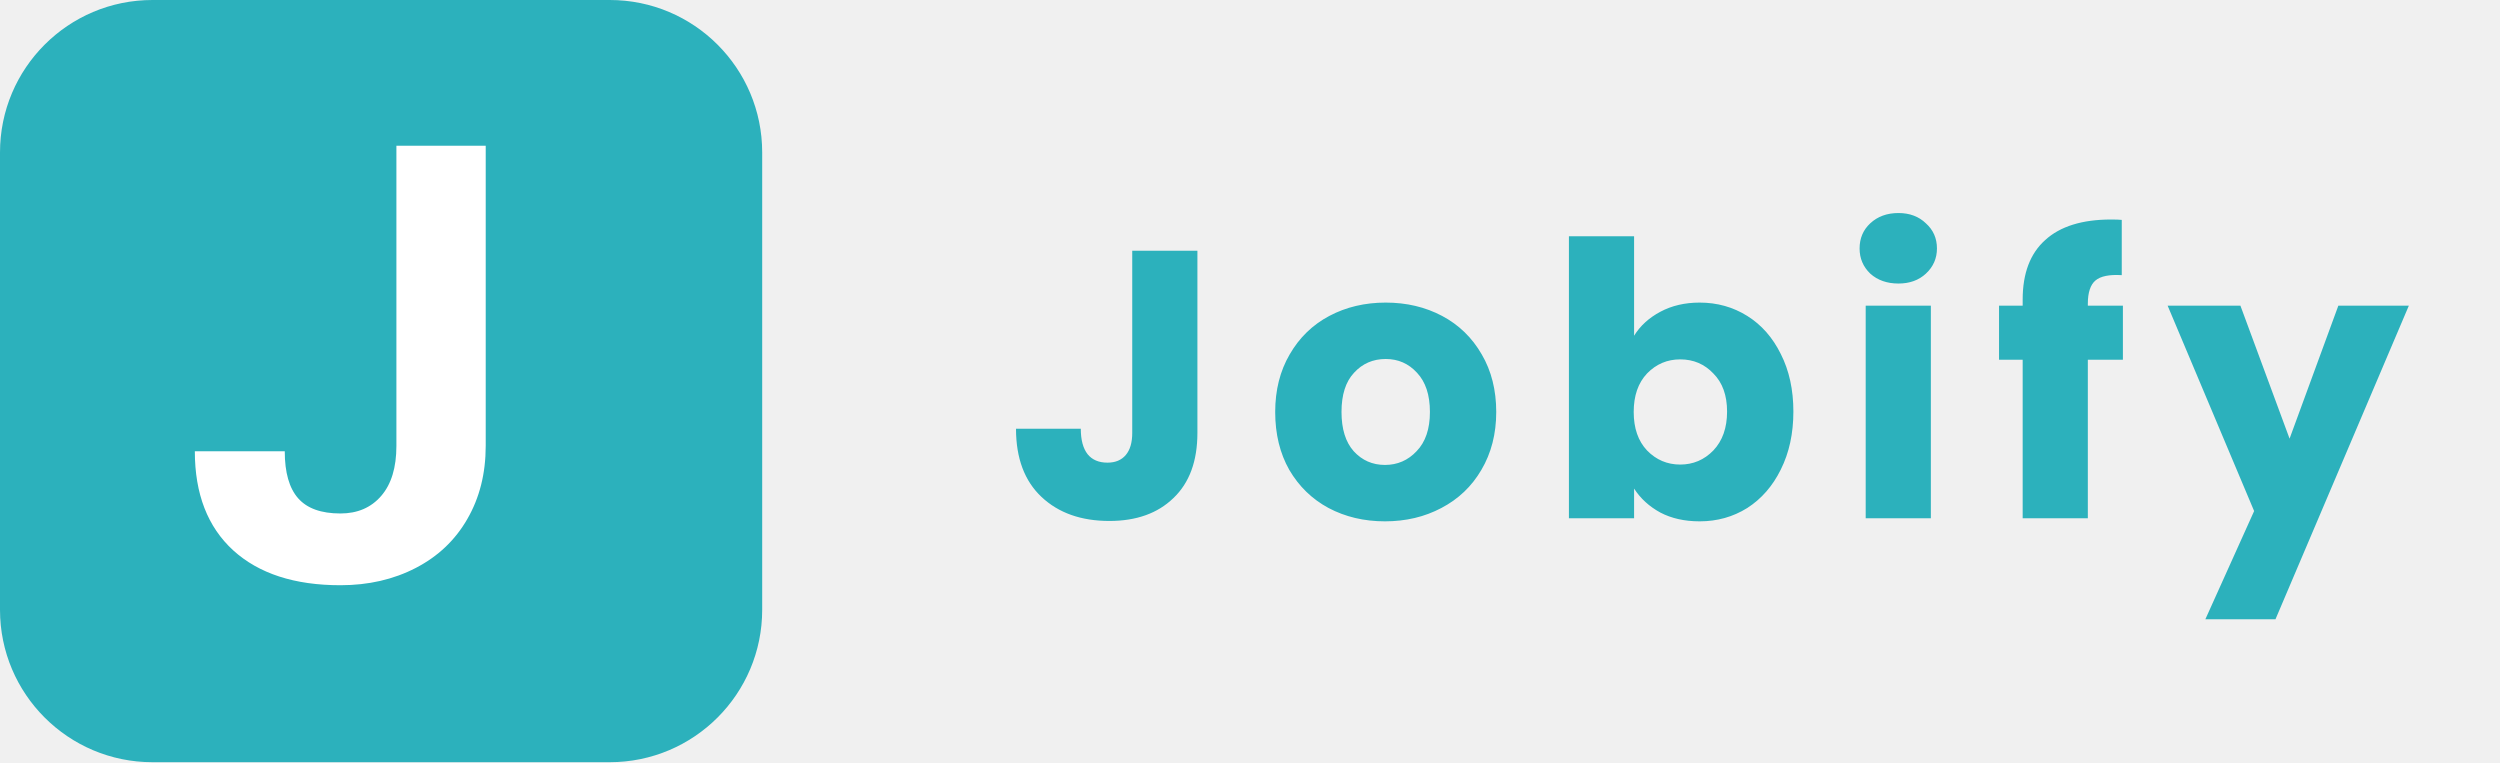
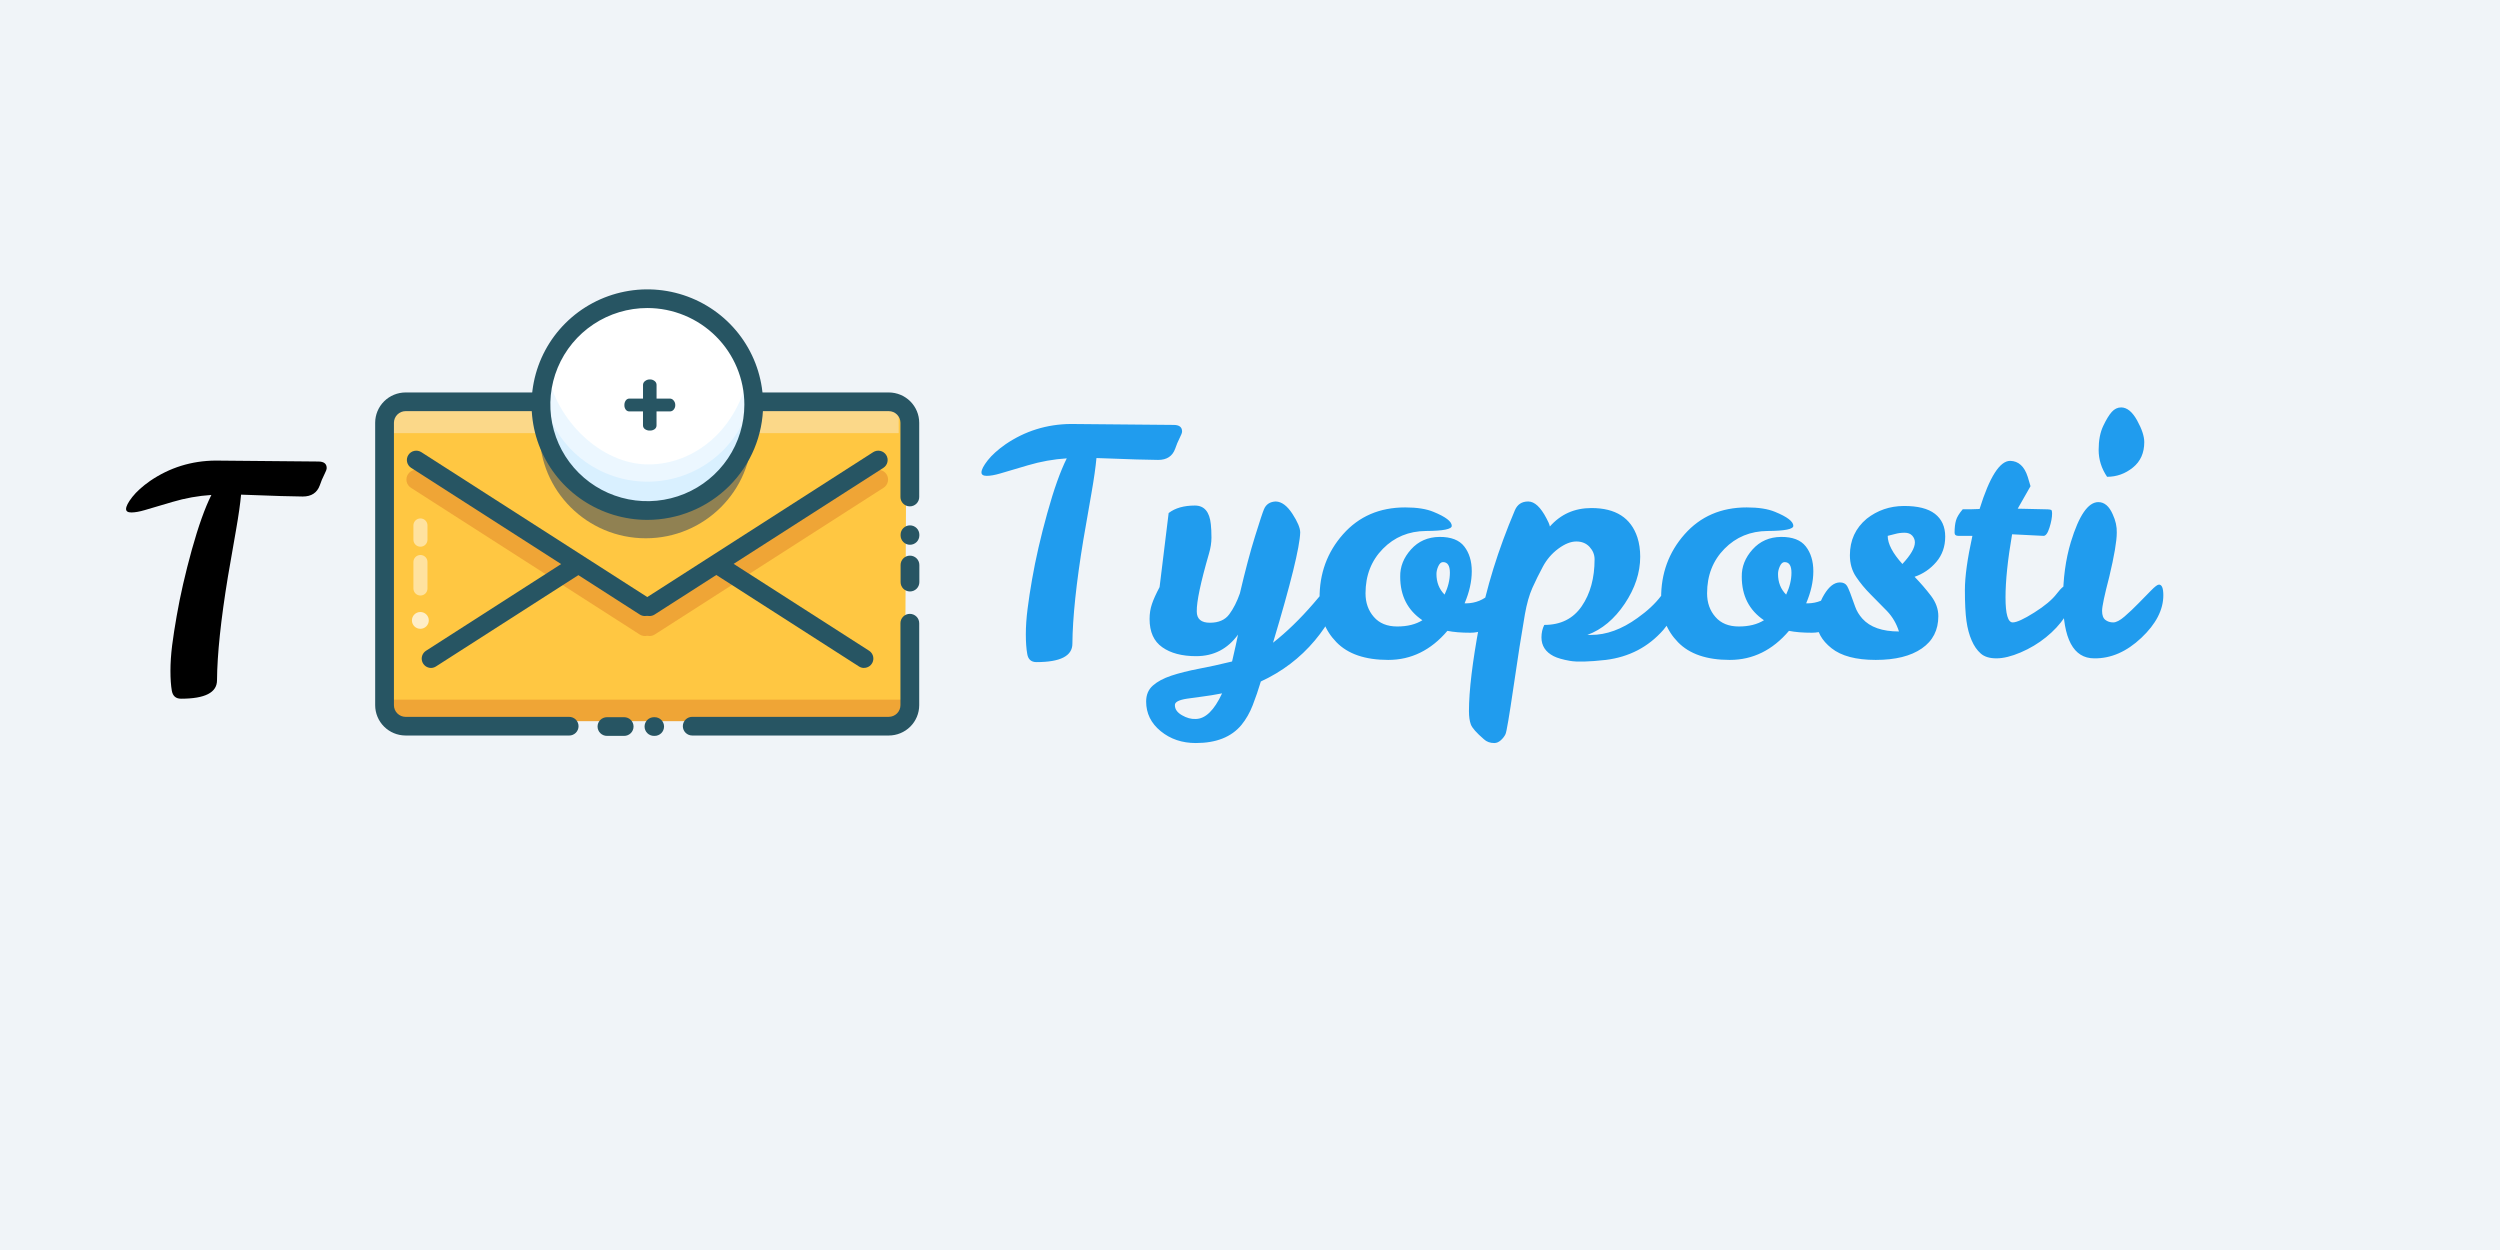
- <svg xmlns="http://www.w3.org/2000/svg" width="164" height="50" viewBox="0 0 164 50" fill="none">
-   <path d="M78.55 16.45V28.4C78.55 30.25 78.025 31.675 76.975 32.675C75.942 33.675 74.542 34.175 72.775 34.175C70.925 34.175 69.442 33.65 68.325 32.6C67.208 31.55 66.65 30.058 66.65 28.125H70.9C70.9 28.858 71.05 29.417 71.35 29.8C71.65 30.167 72.083 30.35 72.65 30.35C73.167 30.35 73.567 30.183 73.85 29.85C74.133 29.517 74.275 29.033 74.275 28.4V16.45H78.55ZM90.853 34.2C89.487 34.2 88.253 33.908 87.153 33.325C86.07 32.742 85.212 31.908 84.578 30.825C83.962 29.742 83.653 28.475 83.653 27.025C83.653 25.592 83.97 24.333 84.603 23.25C85.237 22.15 86.103 21.308 87.203 20.725C88.303 20.142 89.537 19.85 90.903 19.85C92.27 19.85 93.503 20.142 94.603 20.725C95.703 21.308 96.57 22.15 97.203 23.25C97.837 24.333 98.153 25.592 98.153 27.025C98.153 28.458 97.828 29.725 97.178 30.825C96.545 31.908 95.67 32.742 94.553 33.325C93.453 33.908 92.22 34.2 90.853 34.2ZM90.853 30.5C91.67 30.5 92.362 30.2 92.928 29.6C93.511 29 93.803 28.142 93.803 27.025C93.803 25.908 93.52 25.05 92.953 24.45C92.403 23.85 91.72 23.55 90.903 23.55C90.07 23.55 89.378 23.85 88.828 24.45C88.278 25.033 88.003 25.892 88.003 27.025C88.003 28.142 88.27 29 88.803 29.6C89.353 30.2 90.037 30.5 90.853 30.5ZM107.196 22.025C107.596 21.375 108.171 20.85 108.921 20.45C109.671 20.05 110.529 19.85 111.496 19.85C112.646 19.85 113.688 20.142 114.621 20.725C115.554 21.308 116.288 22.142 116.821 23.225C117.371 24.308 117.646 25.567 117.646 27C117.646 28.433 117.371 29.7 116.821 30.8C116.288 31.883 115.554 32.725 114.621 33.325C113.688 33.908 112.646 34.2 111.496 34.2C110.513 34.2 109.654 34.008 108.921 33.625C108.188 33.225 107.613 32.7 107.196 32.05V34H102.921V15.5H107.196V22.025ZM113.296 27C113.296 25.933 112.996 25.1 112.396 24.5C111.813 23.883 111.088 23.575 110.221 23.575C109.371 23.575 108.646 23.883 108.046 24.5C107.463 25.117 107.171 25.958 107.171 27.025C107.171 28.092 107.463 28.933 108.046 29.55C108.646 30.167 109.371 30.475 110.221 30.475C111.071 30.475 111.796 30.167 112.396 29.55C112.996 28.917 113.296 28.067 113.296 27ZM124.539 18.6C123.789 18.6 123.172 18.383 122.689 17.95C122.222 17.5 121.989 16.95 121.989 16.3C121.989 15.633 122.222 15.083 122.689 14.65C123.172 14.2 123.789 13.975 124.539 13.975C125.272 13.975 125.872 14.2 126.339 14.65C126.822 15.083 127.064 15.633 127.064 16.3C127.064 16.95 126.822 17.5 126.339 17.95C125.872 18.383 125.272 18.6 124.539 18.6ZM126.664 20.05V34H122.389V20.05H126.664ZM139.262 23.6H136.962V34H132.687V23.6H131.137V20.05H132.687V19.65C132.687 17.933 133.179 16.633 134.162 15.75C135.145 14.85 136.587 14.4 138.487 14.4C138.804 14.4 139.037 14.408 139.187 14.425V18.05C138.37 18 137.795 18.117 137.462 18.4C137.129 18.683 136.962 19.192 136.962 19.925V20.05H139.262V23.6ZM158.021 20.05L149.271 40.625H144.671L147.871 33.525L142.196 20.05H146.971L150.196 28.775L153.396 20.05H158.021Z" fill="#2CB1BC" />
-   <rect width="50" height="50" rx="10" fill="#2CB1BC" />
-   <path d="M26.004 9.562H31.863V29.25C31.863 31.06 31.46 32.661 30.652 34.055C29.858 35.435 28.732 36.503 27.273 37.258C25.815 38.013 24.168 38.391 22.332 38.391C19.324 38.391 16.98 37.629 15.301 36.105C13.621 34.569 12.781 32.401 12.781 29.602H18.68C18.68 30.995 18.973 32.023 19.559 32.688C20.145 33.352 21.069 33.684 22.332 33.684C23.452 33.684 24.344 33.3 25.008 32.531C25.672 31.763 26.004 30.669 26.004 29.25V9.562Z" fill="white" />
+ <svg xmlns="http://www.w3.org/2000/svg" version="1.1" width="400" height="200" viewBox="0 0 400 200" xml:space="preserve">
+   <defs>
+ </defs>
+   <rect x="0" y="0" width="100%" height="100%" fill="#f0f4f8" />
+   <g transform="matrix(1 0 0 1 50.1613 95.3333)" style="" id="89129">
+     <path xml:space="preserve" font-family="Leckerli One" font-size="50" font-style="normal" font-weight="normal" style="stroke: none; stroke-width: 0; stroke-dasharray: none; stroke-linecap: butt; stroke-dashoffset: 0; stroke-linejoin: miter; stroke-miterlimit: 4; is-custom-font: none; font-file-url: none; fill: rgb(0,0,0); fill-rule: nonzero; opacity: 1; white-space: pre;" d="M-15.44 13.51L-15.44 13.51Q-15.44 16.46-21.19 16.46L-21.19 16.46Q-22.44 16.46-22.67 15.18Q-22.89 13.91-22.89 12.01Q-22.89 10.11-22.62 7.93Q-22.34 5.76-21.89 3.21L-21.89 3.21Q-21.04-1.69-19.47-7.37Q-17.89-13.04-16.34-16.14L-16.34-16.14Q-19.49-15.94-22.59-15.02Q-25.69-14.09-26.99-13.72Q-28.29-13.34-29.14-13.34Q-29.99-13.34-29.99-13.89L-29.99-13.89Q-29.99-14.54-28.99-15.82Q-27.99-17.09-26.14-18.39L-26.14-18.39Q-21.44-21.59-15.69-21.64L-15.69-21.64L0.76-21.49Q2.11-21.49 2.11-20.44L2.11-20.44Q2.11-20.14 1.71-19.37Q1.31-18.59 1.01-17.69L1.01-17.69Q0.36-15.89-1.72-15.89Q-3.79-15.89-11.59-16.19L-11.59-16.19Q-11.79-13.99-12.39-10.57Q-12.99-7.14-13.69-3.09L-13.69-3.09Q-15.39 7.26-15.44 13.51Z" />
+   </g>
+   <g transform="matrix(1 0 0 1 248.8334 89.4766)" style="" id="619979">
+     <path xml:space="preserve" font-family="Leckerli One" font-size="50" font-style="normal" font-weight="normal" style="stroke: none; stroke-width: 0; stroke-dasharray: none; stroke-linecap: butt; stroke-dashoffset: 0; stroke-linejoin: miter; stroke-miterlimit: 4; is-custom-font: none; font-file-url: none; fill: rgb(32,156,238); fill-rule: nonzero; opacity: 1; white-space: pre;" d="M-77.25 13.51L-77.25 13.51Q-77.25 16.46-83 16.46L-83 16.46Q-84.25 16.46-84.47 15.18Q-84.70 13.91-84.70 12.01Q-84.70 10.11-84.42 7.93Q-84.15 5.76-83.70 3.21L-83.70 3.21Q-82.85-1.69-81.27-7.37Q-79.70-13.04-78.15-16.14L-78.15-16.14Q-81.30-15.94-84.40-15.02Q-87.50-14.09-88.80-13.72Q-90.10-13.34-90.95-13.34Q-91.80-13.34-91.80-13.89L-91.80-13.89Q-91.80-14.54-90.80-15.82Q-89.80-17.09-87.95-18.39L-87.95-18.39Q-83.25-21.59-77.50-21.64L-77.50-21.64L-61.05-21.49Q-59.70-21.49-59.70-20.44L-59.70-20.44Q-59.70-20.14-60.10-19.37Q-60.50-18.59-60.80-17.69L-60.80-17.69Q-61.45-15.89-63.52-15.89Q-65.60-15.89-73.40-16.19L-73.40-16.19Q-73.60-13.99-74.20-10.57Q-74.80-7.14-75.50-3.09L-75.50-3.09Q-77.20 7.26-77.25 13.51ZM-50.75 12.06L-50.75 12.06Q-53.25 15.51-57.45 15.51L-57.45 15.51Q-60.85 15.51-62.87 14.08Q-64.90 12.66-64.90 9.56L-64.90 9.56Q-64.90 8.26-64.52 7.16Q-64.15 6.06-63.30 4.46L-63.30 4.46L-61.85-7.39Q-60.30-8.59-57.65-8.59L-57.65-8.59Q-55.40-8.59-55.10-5.59L-55.10-5.59Q-55.00-4.69-55.00-3.47Q-55.00-2.24-55.40-0.89L-55.40-0.89Q-57.40 6.01-57.35 8.36L-57.35 8.36Q-57.35 10.16-55.25 10.16Q-53.15 10.16-52.15 8.81Q-51.15 7.46-50.45 5.46L-50.45 5.46Q-49.15-0.09-48.02-3.69Q-46.90-7.29-46.60-7.99L-46.60-7.99Q-46.10-9.19-44.70-9.24L-44.70-9.24Q-43.30-9.19-42.05-7.27Q-40.80-5.34-40.80-4.29L-40.80-4.29Q-40.90-0.79-45.15 13.36L-45.15 13.36Q-41.90 10.81-38.70 7.11L-38.70 7.11Q-37.60 5.81-36.85 4.93Q-36.10 4.06-35.65 4.06L-35.65 4.06Q-34.95 4.06-34.95 5.66L-34.95 5.66Q-34.95 8.81-38.47 13.01Q-42.00 17.21-47.10 19.56L-47.10 19.56Q-47.70 21.56-48.40 23.36Q-49.10 25.16-50.20 26.51L-50.20 26.51Q-52.60 29.41-57.50 29.41L-57.50 29.41Q-60.80 29.41-63.12 27.51Q-65.45 25.61-65.45 22.76L-65.45 22.76Q-65.45 21.16-64.37 20.21Q-63.30 19.26-61.42 18.63Q-59.55 18.01-57.05 17.53Q-54.55 17.06-51.70 16.36L-51.70 16.36Q-51.00 13.36-50.75 12.06ZM-57.55 25.56L-57.55 25.56Q-55.20 25.56-53.30 21.46L-53.30 21.46Q-55.10 21.81-56.50 21.98Q-57.90 22.16-58.90 22.31L-58.90 22.31Q-60.90 22.61-60.85 23.36L-60.85 23.36Q-60.85 24.31-59.72 24.96Q-58.60 25.61-57.55 25.56ZM-17.25 11.46L-17.25 11.46Q-21.20 16.11-26.72 16.11Q-32.25 16.11-35.00 13.28Q-37.75 10.46-37.70 6.26L-37.70 6.26Q-37.75 0.31-33.95-3.99Q-30.15-8.29-24.00-8.29L-24.00-8.29Q-21.20-8.29-19.50-7.59L-19.50-7.59Q-16.55-6.39-16.55-5.34L-16.55-5.34Q-16.55-4.54-20.67-4.52Q-24.80-4.49-27.57-1.67Q-30.35 1.16-30.35 5.46L-30.35 5.46Q-30.35 7.71-29.02 9.23Q-27.70 10.76-25.27 10.76Q-22.85 10.76-21.25 9.76L-21.25 9.76Q-24.80 7.36-24.80 2.81L-24.80 2.81Q-24.85 0.41-23.07-1.57Q-21.30-3.54-18.52-3.57Q-15.75-3.59-14.55-2.04Q-13.35-0.49-13.35 1.93Q-13.35 4.36-14.50 7.06L-14.50 7.06L-14.20 7.06Q-12.00 7.01-10.40 5.51L-10.40 5.51Q-9.80 4.91-9.37 4.46Q-8.95 4.01-8.50 4.01L-8.50 4.01Q-7.80 4.01-7.80 5.66L-7.80 5.66Q-7.80 8.71-9.60 10.23Q-11.40 11.76-13.57 11.76Q-15.75 11.76-17.25 11.46ZM-17.70 5.66L-17.70 5.66Q-16.85 3.86-16.85 2.16Q-16.85 0.46-17.95 0.46L-17.95 0.46Q-18.40 0.46-18.70 1.11Q-19.00 1.76-19.00 2.36L-19.00 2.36Q-19.00 4.36-17.70 5.66ZM-0.85-5.24L-0.85-5.24Q1.75-8.19 5.80-8.19L5.80-8.19Q11.60-8.19 13.15-3.49L13.15-3.49Q13.60-2.09 13.60-0.39L13.60-0.39Q13.60 3.41 11.13 7.11Q8.65 10.81 5.15 12.11L5.15 12.11L5.75 12.11Q9.40 12.11 13.15 9.41L13.15 9.41Q15.55 7.71 16.93 5.88Q18.30 4.06 19.00 4.06L19.00 4.06Q19.70 4.06 19.70 5.66L19.70 5.66Q19.70 8.46 17.30 11.31L17.30 11.31Q13.70 15.41 8.10 16.11L8.10 16.11Q4.05 16.56 2.35 16.26Q0.65 15.96-0.25 15.51L-0.25 15.51Q-2.20 14.51-2.20 12.51L-2.20 12.51Q-2.20 11.41-1.75 10.51L-1.75 10.51Q2.20 10.51 4.25 7.51Q6.30 4.51 6.30 0.01L6.30 0.01Q6.30-1.09 5.50-1.97Q4.70-2.84 3.38-2.84Q2.05-2.84 0.50-1.69Q-1.05-0.54-1.97 1.18Q-2.90 2.91-3.65 4.58Q-4.40 6.26-4.85 8.81L-4.85 8.81Q-5.65 13.41-6.67 20.43Q-7.70 27.46-7.95 27.98Q-8.20 28.51-8.70 28.96Q-9.20 29.41-9.75 29.41L-9.75 29.41Q-10.75 29.41-11.40 28.81L-11.40 28.81Q-13.20 27.26-13.50 26.43Q-13.80 25.61-13.80 24.31L-13.80 24.31Q-13.80 19.41-12.15 10.56Q-10.50 1.71-6.45-7.84L-6.45-7.84Q-5.85-9.24-4.32-9.24Q-2.80-9.24-1.40-6.54L-1.40-6.54Q-1.00-5.84-0.85-5.24ZM37.40 11.46L37.40 11.46Q33.45 16.11 27.93 16.11Q22.40 16.11 19.65 13.28Q16.90 10.46 16.95 6.26L16.95 6.26Q16.90 0.31 20.70-3.99Q24.50-8.29 30.65-8.29L30.65-8.29Q33.45-8.29 35.15-7.59L35.15-7.59Q38.10-6.39 38.10-5.34L38.10-5.34Q38.10-4.54 33.98-4.52Q29.85-4.49 27.08-1.67Q24.30 1.16 24.30 5.46L24.30 5.46Q24.30 7.71 25.63 9.23Q26.95 10.76 29.38 10.76Q31.80 10.76 33.40 9.76L33.40 9.76Q29.85 7.36 29.85 2.81L29.85 2.81Q29.80 0.41 31.58-1.57Q33.35-3.54 36.13-3.57Q38.90-3.59 40.10-2.04Q41.30-0.49 41.30 1.93Q41.30 4.36 40.15 7.06L40.15 7.06L40.45 7.06Q42.65 7.01 44.25 5.51L44.25 5.51Q44.85 4.91 45.28 4.46Q45.70 4.01 46.15 4.01L46.15 4.01Q46.85 4.01 46.85 5.66L46.85 5.66Q46.85 8.71 45.05 10.23Q43.25 11.76 41.08 11.76Q38.90 11.76 37.40 11.46ZM36.95 5.66L36.95 5.66Q37.80 3.86 37.80 2.16Q37.80 0.46 36.70 0.46L36.70 0.46Q36.25 0.46 35.95 1.11Q35.65 1.76 35.65 2.36L35.65 2.36Q35.65 4.36 36.95 5.66ZM55.75-8.52Q59.10-8.54 60.75-7.27Q62.40-5.99 62.40-3.62Q62.40-1.24 60.98 0.43Q59.55 2.11 57.50 2.81L57.50 2.81Q58.95 4.31 60.13 5.86Q61.30 7.41 61.30 9.11L61.30 9.11Q61.30 12.46 58.65 14.28Q56.00 16.11 51.28 16.11Q46.55 16.11 44.20 14.23Q41.85 12.36 41.85 9.98Q41.85 7.61 43.03 5.66Q44.20 3.71 45.55 3.71L45.55 3.71Q46.35 3.71 46.70 4.28Q47.05 4.86 48.00 7.61L48.00 7.61Q48.35 8.61 49.15 9.51L49.15 9.51Q51.00 11.56 55.00 11.56L55.00 11.56Q54.40 9.66 53.08 8.28Q51.75 6.91 50.45 5.61Q49.15 4.31 48.15 2.83Q47.15 1.36 47.15-0.64L47.15-0.64Q47.15-4.24 49.85-6.49L49.85-6.49Q52.40-8.49 55.75-8.52ZM55.55 0.76L55.55 0.76Q57.55-1.39 57.55-2.69L57.55-2.69Q57.55-3.29 57.13-3.77Q56.70-4.24 55.90-4.24Q55.10-4.24 54.38-4.04Q53.65-3.84 53.20-3.74L53.20-3.74Q53.20-1.84 55.55 0.76ZM66.63 12.98Q66.05 11.66 65.80 9.88Q65.55 8.11 65.55 4.91Q65.55 1.71 66.75-3.74L66.75-3.74L64.50-3.74Q63.90-3.74 63.90-4.24L63.90-4.24Q63.90-5.44 64.13-6.22Q64.35-6.99 65.20-7.99L65.20-7.99L66.40-7.99Q67.10-7.99 67.90-8.04L67.90-8.04Q70.30-15.74 72.80-15.74L72.80-15.74Q74.80-15.69 75.60-13.19L75.60-13.19Q75.80-12.49 76.05-11.69L76.05-11.69L74.00-8.09Q77.50-7.99 78.43-7.99Q79.35-7.99 79.43-7.82Q79.50-7.64 79.50-7.29L79.50-7.29Q79.50-6.39 79.08-5.04Q78.65-3.69 78.10-3.74L78.10-3.74L73.10-3.99Q72.05 2.11 72.05 6.11Q72.05 10.11 73.20 10.11L73.20 10.11Q74.15 10.11 76.65 8.53Q79.15 6.96 80.25 5.51Q81.35 4.06 82.05 4.06L82.05 4.06Q82.75 4.06 82.75 5.76Q82.75 7.46 81.55 9.23Q80.35 11.01 78.53 12.48Q76.70 13.96 74.48 14.91Q72.25 15.86 70.60 15.86Q68.95 15.86 68.08 15.08Q67.20 14.31 66.63 12.98ZM86.25 15.86L86.25 15.86Q81.25 15.86 81.25 6.51L81.25 6.51Q81.25 1.41 82.50-2.74L82.50-2.74Q84.45-9.14 86.90-9.14L86.90-9.14Q88.35-9.14 89.20-7.19L89.20-7.19Q89.90-5.69 89.85-4.24L89.85-4.24Q89.85-2.24 88.65 2.81L88.65 2.81Q87.50 7.21 87.50 8.26Q87.50 9.31 88.03 9.71Q88.55 10.11 89.28 10.11Q90.00 10.11 91.10 9.16Q92.20 8.21 93.30 7.08Q94.40 5.96 95.33 5.01Q96.25 4.06 96.60 4.06L96.60 4.06Q97.30 4.06 97.30 5.76L97.30 5.76Q97.30 9.26 93.78 12.58Q90.25 15.91 86.25 15.86ZM88.30-13.19L88.30-13.19Q86.95-15.19 86.95-17.49Q86.95-19.79 87.68-21.32Q88.40-22.84 89.05-23.57Q89.70-24.29 90.55-24.29L90.55-24.29Q91.95-24.29 93.10-22.22Q94.25-20.14 94.25-18.74L94.25-18.74Q94.25-16.14 92.43-14.67Q90.60-13.19 88.30-13.19Z" />
+   </g>
+   <g transform="matrix(0.2083 0 0 0.2083 103.5619 82.0182)" id="284501">
+     <g style="" vector-effect="non-scaling-stroke">
+       <g transform="matrix(1 0 0 1 -147.0805 38.233)" id="Vector">
+         <path style="stroke: none; stroke-width: 1; stroke-dasharray: none; stroke-linecap: butt; stroke-dashoffset: 0; stroke-linejoin: miter; stroke-miterlimit: 4; is-custom-font: none; font-file-url: none; fill: rgb(255,255,255); fill-rule: nonzero; opacity: 1;" transform=" translate(-61.9196, -209.733)" d="M 61.931 221.447 C 60.913 221.447 59.938 221.045 59.219 220.329 C 58.5 219.613 58.096 218.642 58.096 217.63 V 201.547 C 58.169 200.588 58.604 199.691 59.313 199.037 C 60.022 198.382 60.953 198.019 61.919 198.019 C 62.886 198.019 63.817 198.382 64.526 199.037 C 65.236 199.691 65.67 200.588 65.743 201.547 V 217.63 C 65.743 218.639 65.342 219.606 64.628 220.322 C 63.914 221.037 62.944 221.442 61.931 221.447 Z" stroke-linecap="round" />
+       </g>
+       <g transform="matrix(1 0 0 1 -147.0801 12.0195)" id="Vector_2">
+         <path style="stroke: none; stroke-width: 1; stroke-dasharray: none; stroke-linecap: butt; stroke-dashoffset: 0; stroke-linejoin: miter; stroke-miterlimit: 4; is-custom-font: none; font-file-url: none; fill: rgb(255,255,255); fill-rule: nonzero; opacity: 1;" transform=" translate(-61.9198, -183.5195)" d="M 61.931 191.87 C 60.914 191.87 59.938 191.468 59.219 190.752 C 58.5 190.036 58.096 189.065 58.096 188.052 V 179.276 C 58.056 178.752 58.125 178.225 58.299 177.729 C 58.473 177.232 58.748 176.777 59.107 176.391 C 59.466 176.006 59.901 175.698 60.385 175.488 C 60.869 175.278 61.392 175.169 61.92 175.169 C 62.448 175.169 62.97 175.278 63.454 175.488 C 63.938 175.698 64.373 176.006 64.732 176.391 C 65.091 176.777 65.366 177.232 65.54 177.729 C 65.715 178.225 65.784 178.752 65.744 179.276 V 188.052 C 65.744 189.061 65.343 190.029 64.628 190.744 C 63.914 191.459 62.944 191.864 61.931 191.87 V 191.87 Z" stroke-linecap="round" />
+       </g>
+       <g transform="matrix(1 0 0 1 -94.527 58.228)" id="Vector_3">
+         <path style="stroke: none; stroke-width: 1; stroke-dasharray: none; stroke-linecap: butt; stroke-dashoffset: 0; stroke-linejoin: miter; stroke-miterlimit: 4; is-custom-font: none; font-file-url: none; fill: rgb(218,226,234); fill-rule: nonzero; opacity: 0.35;" transform=" translate(-114.473, -229.728)" d="M 196.923 216.048 H 32.023 C 24.44 216.048 18.293 222.167 18.293 229.717 V 229.739 C 18.293 237.288 24.44 243.408 32.023 243.408 H 196.923 C 204.506 243.408 210.653 237.288 210.653 229.739 V 229.717 C 210.653 222.167 204.506 216.048 196.923 216.048 Z" stroke-linecap="round" />
+       </g>
+       <g transform="matrix(1 0 0 1 -0.5293 38.4185)" id="Vector_4">
+         <path style="stroke: none; stroke-width: 1; stroke-dasharray: none; stroke-linecap: butt; stroke-dashoffset: 0; stroke-linejoin: miter; stroke-miterlimit: 4; is-custom-font: none; font-file-url: none; fill: rgb(255,199,66); fill-rule: nonzero; opacity: 1;" transform=" translate(-208.4707, -209.9185)" d="M 408.126 88.158 L 406.914 331.679 L 8.815 329.989 L 11.085 88.312 L 408.126 88.158 Z" stroke-linecap="round" />
+       </g>
+       <g transform="matrix(1 0 0 1 201.793 46.809)" id="Vector_5">
+         <path style="stroke: none; stroke-width: 1; stroke-dasharray: none; stroke-linecap: butt; stroke-dashoffset: 0; stroke-linejoin: miter; stroke-miterlimit: 4; is-custom-font: none; font-file-url: none; fill: rgb(39,85,99); fill-rule: nonzero; opacity: 1;" transform=" translate(-410.793, -218.309)" d="M 410.793 232.066 C 409.846 232.066 408.909 231.88 408.035 231.52 C 407.16 231.159 406.366 230.631 405.697 229.965 C 405.028 229.298 404.497 228.507 404.135 227.637 C 403.772 226.766 403.586 225.834 403.586 224.891 V 211.727 C 403.586 209.824 404.345 207.999 405.697 206.654 C 407.048 205.308 408.881 204.552 410.793 204.552 C 412.704 204.552 414.537 205.308 415.889 206.654 C 417.24 207.999 418 209.824 418 211.727 V 224.891 C 418 226.794 417.24 228.619 415.889 229.965 C 414.537 231.31 412.704 232.066 410.793 232.066 V 232.066 Z" stroke-linecap="round" />
+       </g>
+       <g transform="matrix(1 0 0 1 201.793 17.246)" id="Vector_6">
+         <path style="stroke: none; stroke-width: 1; stroke-dasharray: none; stroke-linecap: butt; stroke-dashoffset: 0; stroke-linejoin: miter; stroke-miterlimit: 4; is-custom-font: none; font-file-url: none; fill: rgb(39,85,99); fill-rule: nonzero; opacity: 1;" transform=" translate(-410.793, -188.746)" d="M 410.793 196.195 C 409.846 196.195 408.909 196.009 408.035 195.649 C 407.16 195.288 406.366 194.76 405.697 194.093 C 405.028 193.427 404.497 192.636 404.135 191.766 C 403.772 190.895 403.586 189.962 403.586 189.02 V 188.472 C 403.586 186.569 404.345 184.744 405.697 183.398 C 407.048 182.053 408.881 181.297 410.793 181.297 C 412.704 181.297 414.537 182.053 415.889 183.398 C 417.24 184.744 418 186.569 418 188.472 V 189.02 C 418 190.923 417.24 192.748 415.889 194.093 C 414.537 195.439 412.704 196.195 410.793 196.195 V 196.195 Z" stroke-linecap="round" />
+       </g>
+       <g transform="matrix(1 0 0 1 -0.0093 30.9468)" id="Vector_7">
+         <path style="stroke: none; stroke-width: 1; stroke-dasharray: none; stroke-linecap: butt; stroke-dashoffset: 0; stroke-linejoin: miter; stroke-miterlimit: 4; is-custom-font: none; font-file-url: none; fill: rgb(239,165,54); fill-rule: nonzero; opacity: 1;" transform=" translate(-208.9907, -202.4468)" d="M 392.787 142.045 C 391.696 140.378 389.985 139.211 388.03 138.8 C 386.076 138.388 384.037 138.766 382.362 139.851 L 209 250.959 L 35.637 139.785 C 33.954 138.705 31.909 138.336 29.952 138.758 C 27.995 139.179 26.286 140.358 25.202 142.034 C 24.117 143.71 23.746 145.746 24.17 147.694 C 24.594 149.642 25.777 151.343 27.461 152.423 L 203.181 265.111 C 204.033 265.66 204.988 266.031 205.988 266.2 C 206.989 266.37 208.013 266.335 209 266.098 C 209.57 266.23 210.155 266.297 210.741 266.295 C 212.188 266.292 213.604 265.873 214.818 265.089 L 390.539 152.401 C 392.214 151.322 393.391 149.626 393.812 147.685 C 394.234 145.744 393.865 143.716 392.787 142.045 V 142.045 Z" stroke-linecap="round" />
+       </g>
+       <g transform="matrix(1 0 0 1 -89.6129 15.9301)" id="Vector_8">
+         <path style="stroke: none; stroke-width: 1; stroke-dasharray: none; stroke-linecap: butt; stroke-dashoffset: 0; stroke-linejoin: miter; stroke-miterlimit: 4; is-custom-font: none; font-file-url: none; fill: rgb(39,85,99); fill-rule: nonzero; opacity: 1;" transform=" translate(-119.3871, -187.4301)" d="M 207.171 250.938 C 205.787 250.941 204.432 250.545 203.27 249.797 L 27.659 137.131 C 26.863 136.621 26.176 135.96 25.637 135.186 C 25.098 134.411 24.717 133.539 24.516 132.618 C 24.111 130.758 24.465 128.814 25.5 127.214 C 26.534 125.614 28.165 124.488 30.033 124.085 C 31.901 123.682 33.854 124.034 35.461 125.064 L 211.182 237.752 C 212.471 238.598 213.453 239.834 213.984 241.278 C 214.514 242.722 214.564 244.297 214.127 245.772 C 213.691 247.246 212.789 248.542 211.557 249.468 C 210.324 250.395 208.825 250.902 207.281 250.916 L 207.171 250.938 Z" stroke-linecap="round" />
+       </g>
+       <g transform="matrix(1 0 0 1 89.613 15.9301)" id="Vector_9">
+         <path style="stroke: none; stroke-width: 1; stroke-dasharray: none; stroke-linecap: butt; stroke-dashoffset: 0; stroke-linejoin: miter; stroke-miterlimit: 4; is-custom-font: none; font-file-url: none; fill: rgb(39,85,99); fill-rule: nonzero; opacity: 1;" transform=" translate(-298.6129, -187.4301)" d="M 210.719 250.938 C 209.175 250.924 207.676 250.417 206.443 249.49 C 205.211 248.564 204.31 247.268 203.873 245.794 C 203.436 244.319 203.486 242.744 204.016 241.3 C 204.547 239.856 205.529 238.62 206.818 237.774 L 382.539 125.064 C 384.146 124.034 386.099 123.682 387.967 124.085 C 389.835 124.488 391.466 125.614 392.501 127.214 C 393.535 128.814 393.889 130.758 393.484 132.618 C 393.079 134.478 391.948 136.101 390.341 137.131 L 214.62 249.797 C 213.458 250.545 212.103 250.941 210.719 250.938 V 250.938 Z" stroke-linecap="round" />
+       </g>
+       <g transform="matrix(1 0 0 1 110.4941 76.2308)" id="Vector_10">
+         <path style="stroke: none; stroke-width: 1; stroke-dasharray: none; stroke-linecap: butt; stroke-dashoffset: 0; stroke-linejoin: miter; stroke-miterlimit: 4; is-custom-font: none; font-file-url: none; fill: rgb(39,85,99); fill-rule: nonzero; opacity: 1;" transform=" translate(-319.4941, -247.7309)" d="M 375.53 290.823 C 374.146 290.826 372.791 290.429 371.629 289.682 L 259.624 217.848 C 258.017 216.818 256.886 215.194 256.481 213.335 C 256.076 211.475 256.43 209.531 257.464 207.931 C 258.499 206.33 260.13 205.205 261.998 204.802 C 263.866 204.398 265.819 204.751 267.426 205.781 L 379.431 277.615 C 380.72 278.461 381.702 279.697 382.233 281.141 C 382.763 282.585 382.813 284.16 382.376 285.635 C 381.939 287.109 381.038 288.405 379.805 289.331 C 378.573 290.258 377.074 290.765 375.53 290.779 V 290.823 Z" stroke-linecap="round" />
+       </g>
+       <g transform="matrix(1 0 0 1 -110.3762 76.404)" id="Vector_11">
+         <path style="stroke: none; stroke-width: 1; stroke-dasharray: none; stroke-linecap: butt; stroke-dashoffset: 0; stroke-linejoin: miter; stroke-miterlimit: 4; is-custom-font: none; font-file-url: none; fill: rgb(39,85,99); fill-rule: nonzero; opacity: 1;" transform=" translate(-98.6238, -247.9039)" d="M 42.888 290.824 C 41.344 290.81 39.845 290.302 38.612 289.376 C 37.38 288.45 36.478 287.154 36.042 285.679 C 35.605 284.205 35.655 282.629 36.185 281.185 C 36.716 279.741 37.698 278.505 38.987 277.659 L 150.992 205.781 C 152.592 204.96 154.442 204.765 156.179 205.234 C 157.917 205.702 159.415 206.801 160.379 208.314 C 161.343 209.827 161.704 211.645 161.39 213.409 C 161.077 215.173 160.111 216.757 158.684 217.849 L 46.767 289.617 C 45.618 290.383 44.271 290.803 42.888 290.824 V 290.824 Z" stroke-linecap="round" />
+       </g>
+       <g transform="matrix(1 0 0 1 2.7212 151.9365)" id="Vector_12">
+         <path style="stroke: none; stroke-width: 1; stroke-dasharray: none; stroke-linecap: butt; stroke-dashoffset: 0; stroke-linejoin: miter; stroke-miterlimit: 4; is-custom-font: none; font-file-url: none; fill: rgb(239,165,54); fill-rule: nonzero; opacity: 1;" transform=" translate(-211.7212, -323.4365)" d="M 410.087 315.176 H 13.355 V 331.697 H 410.087 V 315.176 Z" stroke-linecap="round" />
+       </g>
+       <g transform="matrix(1 0 0 1 -174.2215 48.115)" id="Vector_13">
+         <path style="stroke: none; stroke-width: 1; stroke-dasharray: none; stroke-linecap: butt; stroke-dashoffset: 0; stroke-linejoin: miter; stroke-miterlimit: 4; is-custom-font: none; font-file-url: none; fill: rgb(255,255,255); fill-rule: nonzero; opacity: 0.49;" transform=" translate(-34.7785, -219.615)" d="M 34.779 235.182 C 33.346 235.182 31.973 234.616 30.96 233.608 C 29.948 232.6 29.379 231.232 29.379 229.807 V 209.424 C 29.379 208.718 29.519 208.019 29.79 207.367 C 30.061 206.714 30.459 206.122 30.96 205.623 C 31.462 205.124 32.057 204.728 32.712 204.457 C 33.367 204.187 34.069 204.048 34.779 204.048 C 35.488 204.048 36.19 204.187 36.845 204.457 C 37.5 204.728 38.095 205.124 38.597 205.623 C 39.098 206.122 39.496 206.714 39.767 207.367 C 40.039 208.019 40.178 208.718 40.178 209.424 V 229.807 C 40.178 231.232 39.609 232.6 38.597 233.608 C 37.584 234.616 36.211 235.182 34.779 235.182 V 235.182 Z" stroke-linecap="round" />
+       </g>
+       <g transform="matrix(1 0 0 1 -174.2215 15.3255)" id="Vector_14">
+         <path style="stroke: none; stroke-width: 1; stroke-dasharray: none; stroke-linecap: butt; stroke-dashoffset: 0; stroke-linejoin: miter; stroke-miterlimit: 4; is-custom-font: none; font-file-url: none; fill: rgb(255,255,255); fill-rule: nonzero; opacity: 0.49;" transform=" translate(-34.7785, -186.8255)" d="M 34.779 197.686 C 33.346 197.686 31.973 197.12 30.96 196.111 C 29.948 195.103 29.379 193.736 29.379 192.31 V 181.34 C 29.379 179.914 29.948 178.547 30.96 177.539 C 31.973 176.531 33.346 175.965 34.779 175.965 C 36.211 175.965 37.584 176.531 38.597 177.539 C 39.609 178.547 40.178 179.914 40.178 181.34 V 192.31 C 40.178 193.736 39.609 195.103 38.597 196.111 C 37.584 197.12 36.211 197.686 34.779 197.686 V 197.686 Z" stroke-linecap="round" />
+       </g>
+       <g transform="matrix(1 0 0 1 -174.288 82.795)" id="Vector_15">
+         <path style="stroke: none; stroke-width: 1; stroke-dasharray: none; stroke-linecap: butt; stroke-dashoffset: 0; stroke-linejoin: miter; stroke-miterlimit: 4; is-custom-font: none; font-file-url: none; fill: rgb(255,255,255); fill-rule: nonzero; opacity: 0.7;" transform=" translate(-34.712, -254.295)" d="M 34.712 260.746 C 38.291 260.746 41.192 257.858 41.192 254.295 C 41.192 250.732 38.291 247.844 34.712 247.844 C 31.133 247.844 28.232 250.732 28.232 254.295 C 28.232 257.858 31.133 260.746 34.712 260.746 Z" stroke-linecap="round" />
+       </g>
+       <g transform="matrix(1 0 0 1 -3.2614 -70.4325)" id="Vector_16">
+         <path style="stroke: none; stroke-width: 1; stroke-dasharray: none; stroke-linecap: butt; stroke-dashoffset: 0; stroke-linejoin: miter; stroke-miterlimit: 4; is-custom-font: none; font-file-url: none; fill: rgb(247,234,208); fill-rule: nonzero; opacity: 0.5;" transform=" translate(-205.7386, -101.0675)" d="M 402.11 91.688 H 9.367 V 110.447 H 402.11 V 91.688 Z" stroke-linecap="round" />
+       </g>
+       <g transform="matrix(1 0 0 1 -0.055 39.4697)" id="Vector_17">
+         <path style="stroke: none; stroke-width: 1; stroke-dasharray: none; stroke-linecap: butt; stroke-dashoffset: 0; stroke-linejoin: miter; stroke-miterlimit: 4; is-custom-font: none; font-file-url: none; fill: rgb(39,85,99); fill-rule: nonzero; opacity: 1;" transform=" translate(-208.945, -210.9697)" d="M 148.965 342.713 H 23.34 C 17.147 342.696 11.214 340.236 6.84 335.873 C 2.465 331.51 0.006 325.598 0 319.434 V 102.484 C 0.006 96.311 2.471 90.394 6.855 86.029 C 11.239 81.665 17.184 79.21 23.384 79.204 H 394.506 C 400.706 79.21 406.65 81.665 411.034 86.029 C 415.418 90.394 417.884 96.311 417.89 102.484 V 159.529 C 417.89 161.432 417.13 163.257 415.779 164.603 C 414.427 165.948 412.594 166.704 410.683 166.704 C 408.771 166.704 406.938 165.948 405.587 164.603 C 404.235 163.257 403.476 161.432 403.476 159.529 V 102.484 C 403.47 100.117 402.523 97.849 400.842 96.175 C 399.161 94.502 396.883 93.559 394.506 93.554 H 23.384 C 21.007 93.559 18.728 94.502 17.047 96.175 C 15.367 97.849 14.42 100.117 14.414 102.484 V 319.456 C 14.42 321.822 15.367 324.09 17.047 325.764 C 18.728 327.437 21.007 328.38 23.384 328.386 H 149.009 C 150.92 328.386 152.753 329.142 154.105 330.487 C 155.456 331.833 156.216 333.657 156.216 335.56 C 156.216 337.463 155.456 339.288 154.105 340.634 C 152.753 341.979 150.92 342.735 149.009 342.735 L 148.965 342.713 Z" stroke-linecap="round" />
+       </g>
+       <g transform="matrix(1 0 0 1 118.1095 124.493)" id="Vector_18">
+         <path style="stroke: none; stroke-width: 1; stroke-dasharray: none; stroke-linecap: butt; stroke-dashoffset: 0; stroke-linejoin: miter; stroke-miterlimit: 4; is-custom-font: none; font-file-url: none; fill: rgb(39,85,99); fill-rule: nonzero; opacity: 1;" transform=" translate(-327.1095, -295.993)" d="M 394.506 342.716 H 243.536 C 241.625 342.716 239.791 341.96 238.44 340.615 C 237.088 339.269 236.329 337.444 236.329 335.541 C 236.329 333.638 237.088 331.814 238.44 330.468 C 239.791 329.123 241.625 328.367 243.536 328.367 H 394.506 C 396.883 328.361 399.161 327.418 400.842 325.745 C 402.523 324.071 403.47 321.803 403.476 319.437 V 256.445 C 403.476 254.542 404.235 252.717 405.587 251.372 C 406.939 250.026 408.772 249.27 410.683 249.27 C 412.594 249.27 414.427 250.026 415.779 251.372 C 417.131 252.717 417.89 254.542 417.89 256.445 V 319.459 C 417.878 325.627 415.41 331.539 411.027 335.899 C 406.643 340.259 400.702 342.71 394.506 342.716 V 342.716 Z" stroke-linecap="round" />
+       </g>
+       <g transform="matrix(1 0 0 1 -1.146 -61.6424)" id="Vector_19">
+         <path style="stroke: none; stroke-width: 1; stroke-dasharray: none; stroke-linecap: butt; stroke-dashoffset: 0; stroke-linejoin: miter; stroke-miterlimit: 4; is-custom-font: none; font-file-url: none; fill: rgb(144,129,82); fill-rule: nonzero; opacity: 1;" transform=" translate(-207.854, -109.8576)" d="M 207.854 191.214 C 252.915 191.214 289.444 154.789 289.444 109.858 C 289.444 64.926 252.915 28.501 207.854 28.501 C 162.793 28.501 126.264 64.926 126.264 109.858 C 126.264 154.789 162.793 191.214 207.854 191.214 Z" stroke-linecap="round" />
+       </g>
+       <g transform="matrix(1 0 0 1 -0.485 -82.0043)" id="Vector_20">
+         <path style="stroke: none; stroke-width: 1; stroke-dasharray: none; stroke-linecap: butt; stroke-dashoffset: 0; stroke-linejoin: miter; stroke-miterlimit: 4; is-custom-font: none; font-file-url: none; fill: rgb(255,255,255); fill-rule: nonzero; opacity: 1;" transform=" translate(-208.515, -89.4957)" d="M 208.515 170.852 C 253.649 170.852 290.237 134.428 290.237 89.496 C 290.237 44.564 253.649 8.139 208.515 8.139 C 163.381 8.139 126.793 44.564 126.793 89.496 C 126.793 134.428 163.381 170.852 208.515 170.852 Z" stroke-linecap="round" />
+       </g>
+       <g transform="matrix(1 0 0 1 0.8602 -55.0683)" id="Vector_21">
+         <path style="stroke: none; stroke-width: 1; stroke-dasharray: none; stroke-linecap: butt; stroke-dashoffset: 0; stroke-linejoin: miter; stroke-miterlimit: 4; is-custom-font: none; font-file-url: none; fill: rgb(217,240,255); fill-rule: nonzero; opacity: 0.5;" transform=" translate(-209.8602, -116.4317)" d="M 291.582 88.879 C 291.523 100.636 288.906 112.24 283.91 122.892 C 278.914 133.545 271.658 142.993 262.642 150.586 C 253.626 158.179 243.064 163.736 231.684 166.876 C 220.303 170.015 208.375 170.662 196.719 168.771 C 185.063 166.881 173.958 162.498 164.167 155.924 C 154.376 149.351 146.133 140.743 140.004 130.694 C 133.876 120.644 130.008 109.392 128.667 97.712 C 127.326 86.031 128.544 74.2 132.237 63.033 C 138.849 100.64 173.693 134.472 209.75 134.472 C 245.806 134.472 278.711 107.266 287.262 63.033 C 290.103 71.358 291.562 80.088 291.582 88.879 V 88.879 Z" stroke-linecap="round" />
+       </g>
+       <g transform="matrix(1 0 0 1 0.1875 -48.4833)" id="Vector_22">
+         <path style="stroke: none; stroke-width: 1; stroke-dasharray: none; stroke-linecap: butt; stroke-dashoffset: 0; stroke-linejoin: miter; stroke-miterlimit: 4; is-custom-font: none; font-file-url: none; fill: rgb(217,240,255); fill-rule: nonzero; opacity: 1;" transform=" translate(-209.1875, -123.0168)" d="M 290.921 87.632 C 290.921 109.212 282.309 129.908 266.981 145.167 C 251.654 160.427 230.864 168.999 209.187 168.999 C 187.51 168.999 166.721 160.427 151.393 145.167 C 136.065 129.908 127.454 109.212 127.454 87.632 C 127.453 84.088 127.681 80.549 128.137 77.034 C 130.736 96.6 140.388 114.558 155.296 127.566 C 170.204 140.574 189.352 147.746 209.176 147.746 C 229 147.746 248.149 140.574 263.057 127.566 C 277.965 114.558 287.617 96.6 290.215 77.034 C 290.679 80.548 290.915 84.088 290.921 87.632 Z" stroke-linecap="round" />
+       </g>
+       <g transform="matrix(1 0 0 1 0.0658 -82.9482)" id="Vector_23">
+         <path style="stroke: none; stroke-width: 1; stroke-dasharray: none; stroke-linecap: butt; stroke-dashoffset: 0; stroke-linejoin: miter; stroke-miterlimit: 4; is-custom-font: none; font-file-url: none; fill: rgb(39,85,99); fill-rule: nonzero; opacity: 1;" transform=" translate(-209.0659, -88.5518)" d="M 209.066 177.083 C 191.477 177.083 174.284 171.89 159.66 162.162 C 145.035 152.435 133.637 138.608 126.906 122.431 C 120.175 106.254 118.414 88.453 121.846 71.28 C 125.277 54.107 133.747 38.332 146.183 25.951 C 158.62 13.569 174.466 5.138 191.717 1.722 C 208.967 -1.694 226.848 0.059 243.098 6.76 C 259.347 13.46 273.236 24.808 283.008 39.366 C 292.779 53.925 297.995 71.042 297.995 88.552 C 297.966 112.023 288.587 134.524 271.916 151.12 C 255.245 167.717 232.642 177.054 209.066 177.083 V 177.083 Z M 209.066 14.348 C 194.328 14.348 179.921 18.699 167.667 26.85 C 155.413 35.001 145.863 46.587 140.223 60.142 C 134.583 73.697 133.107 88.612 135.982 103.002 C 138.858 117.392 145.954 130.61 156.376 140.984 C 166.797 151.359 180.074 158.424 194.529 161.286 C 208.983 164.148 223.966 162.679 237.582 157.065 C 251.198 151.45 262.835 141.942 271.023 129.743 C 279.211 117.544 283.581 103.201 283.581 88.53 C 283.558 68.863 275.7 50.008 261.73 36.101 C 247.761 22.194 228.821 14.371 209.066 14.348 V 14.348 Z" stroke-linecap="round" />
+       </g>
+       <g transform="matrix(1 0 0 1 1.9709 -82.6613)" id="Vector_24">
+         <path style="stroke: none; stroke-width: 1; stroke-dasharray: none; stroke-linecap: butt; stroke-dashoffset: 0; stroke-linejoin: miter; stroke-miterlimit: 4; is-custom-font: none; font-file-url: none; fill: rgb(39,85,99); fill-rule: nonzero; opacity: 1;" transform=" translate(-210.9709, -88.8387)" d="M 191.435 88.88 C 191.392 87.61 191.771 86.36 192.515 85.326 C 192.831 84.875 193.253 84.509 193.745 84.261 C 194.238 84.012 194.784 83.888 195.336 83.9 H 205.738 V 73.302 C 205.758 72.739 205.91 72.187 206.181 71.692 C 206.453 71.197 206.837 70.771 207.303 70.45 C 208.344 69.616 209.647 69.173 210.984 69.2 C 212.331 69.148 213.649 69.593 214.686 70.45 C 215.129 70.786 215.489 71.217 215.741 71.711 C 215.993 72.205 216.129 72.749 216.141 73.302 V 83.9 H 226.433 C 226.984 83.919 227.524 84.061 228.012 84.316 C 228.5 84.57 228.925 84.93 229.254 85.37 C 230.093 86.347 230.54 87.596 230.511 88.88 C 230.561 90.16 230.128 91.412 229.299 92.391 C 228.954 92.819 228.518 93.165 228.023 93.404 C 227.527 93.644 226.984 93.769 226.433 93.773 H 216.119 V 104.48 C 216.133 105.04 216.012 105.595 215.767 106.099 C 215.521 106.603 215.159 107.041 214.708 107.377 C 213.621 108.156 212.3 108.543 210.962 108.474 C 209.626 108.523 208.311 108.138 207.215 107.377 C 206.743 107.056 206.359 106.623 206.097 106.117 C 205.836 105.612 205.705 105.049 205.716 104.48 V 93.773 H 195.314 C 194.77 93.79 194.231 93.677 193.74 93.444 C 193.25 93.211 192.822 92.865 192.493 92.435 C 191.74 91.407 191.366 90.151 191.435 88.88 V 88.88 Z" stroke-linecap="round" />
+       </g>
+       <g transform="matrix(1 0 0 1 -24.353 164.3225)" id="Vector_25">
+         <path style="stroke: none; stroke-width: 1; stroke-dasharray: none; stroke-linecap: butt; stroke-dashoffset: 0; stroke-linejoin: miter; stroke-miterlimit: 4; is-custom-font: none; font-file-url: none; fill: rgb(39,85,99); fill-rule: nonzero; opacity: 1;" transform=" translate(-184.647, -335.8225)" d="M 191.259 342.997 H 178.035 C 176.124 342.997 174.291 342.241 172.939 340.896 C 171.587 339.55 170.828 337.725 170.828 335.823 C 170.828 333.92 171.587 332.095 172.939 330.749 C 174.291 329.404 176.124 328.648 178.035 328.648 H 191.259 C 193.17 328.648 195.003 329.404 196.355 330.749 C 197.706 332.095 198.466 333.92 198.466 335.823 C 198.466 337.725 197.706 339.55 196.355 340.896 C 195.003 342.241 193.17 342.997 191.259 342.997 V 342.997 Z" stroke-linecap="round" />
+       </g>
+       <g transform="matrix(1 0 0 1 5.4115 164.3225)" id="Vector_26">
+         <path style="stroke: none; stroke-width: 1; stroke-dasharray: none; stroke-linecap: butt; stroke-dashoffset: 0; stroke-linejoin: miter; stroke-miterlimit: 4; is-custom-font: none; font-file-url: none; fill: rgb(39,85,99); fill-rule: nonzero; opacity: 1;" transform=" translate(-214.4115, -335.8225)" d="M 214.687 342.997 H 214.136 C 212.224 342.997 210.391 342.241 209.04 340.896 C 207.688 339.55 206.929 337.725 206.929 335.823 C 206.929 333.92 207.688 332.095 209.04 330.749 C 210.391 329.404 212.224 328.648 214.136 328.648 H 214.687 C 216.598 328.648 218.431 329.404 219.783 330.749 C 221.134 332.095 221.894 333.92 221.894 335.823 C 221.894 337.725 221.134 339.55 219.783 340.896 C 218.431 342.241 216.598 342.997 214.687 342.997 V 342.997 Z" stroke-linecap="round" />
+       </g>
+     </g>
+   </g>
</svg>
